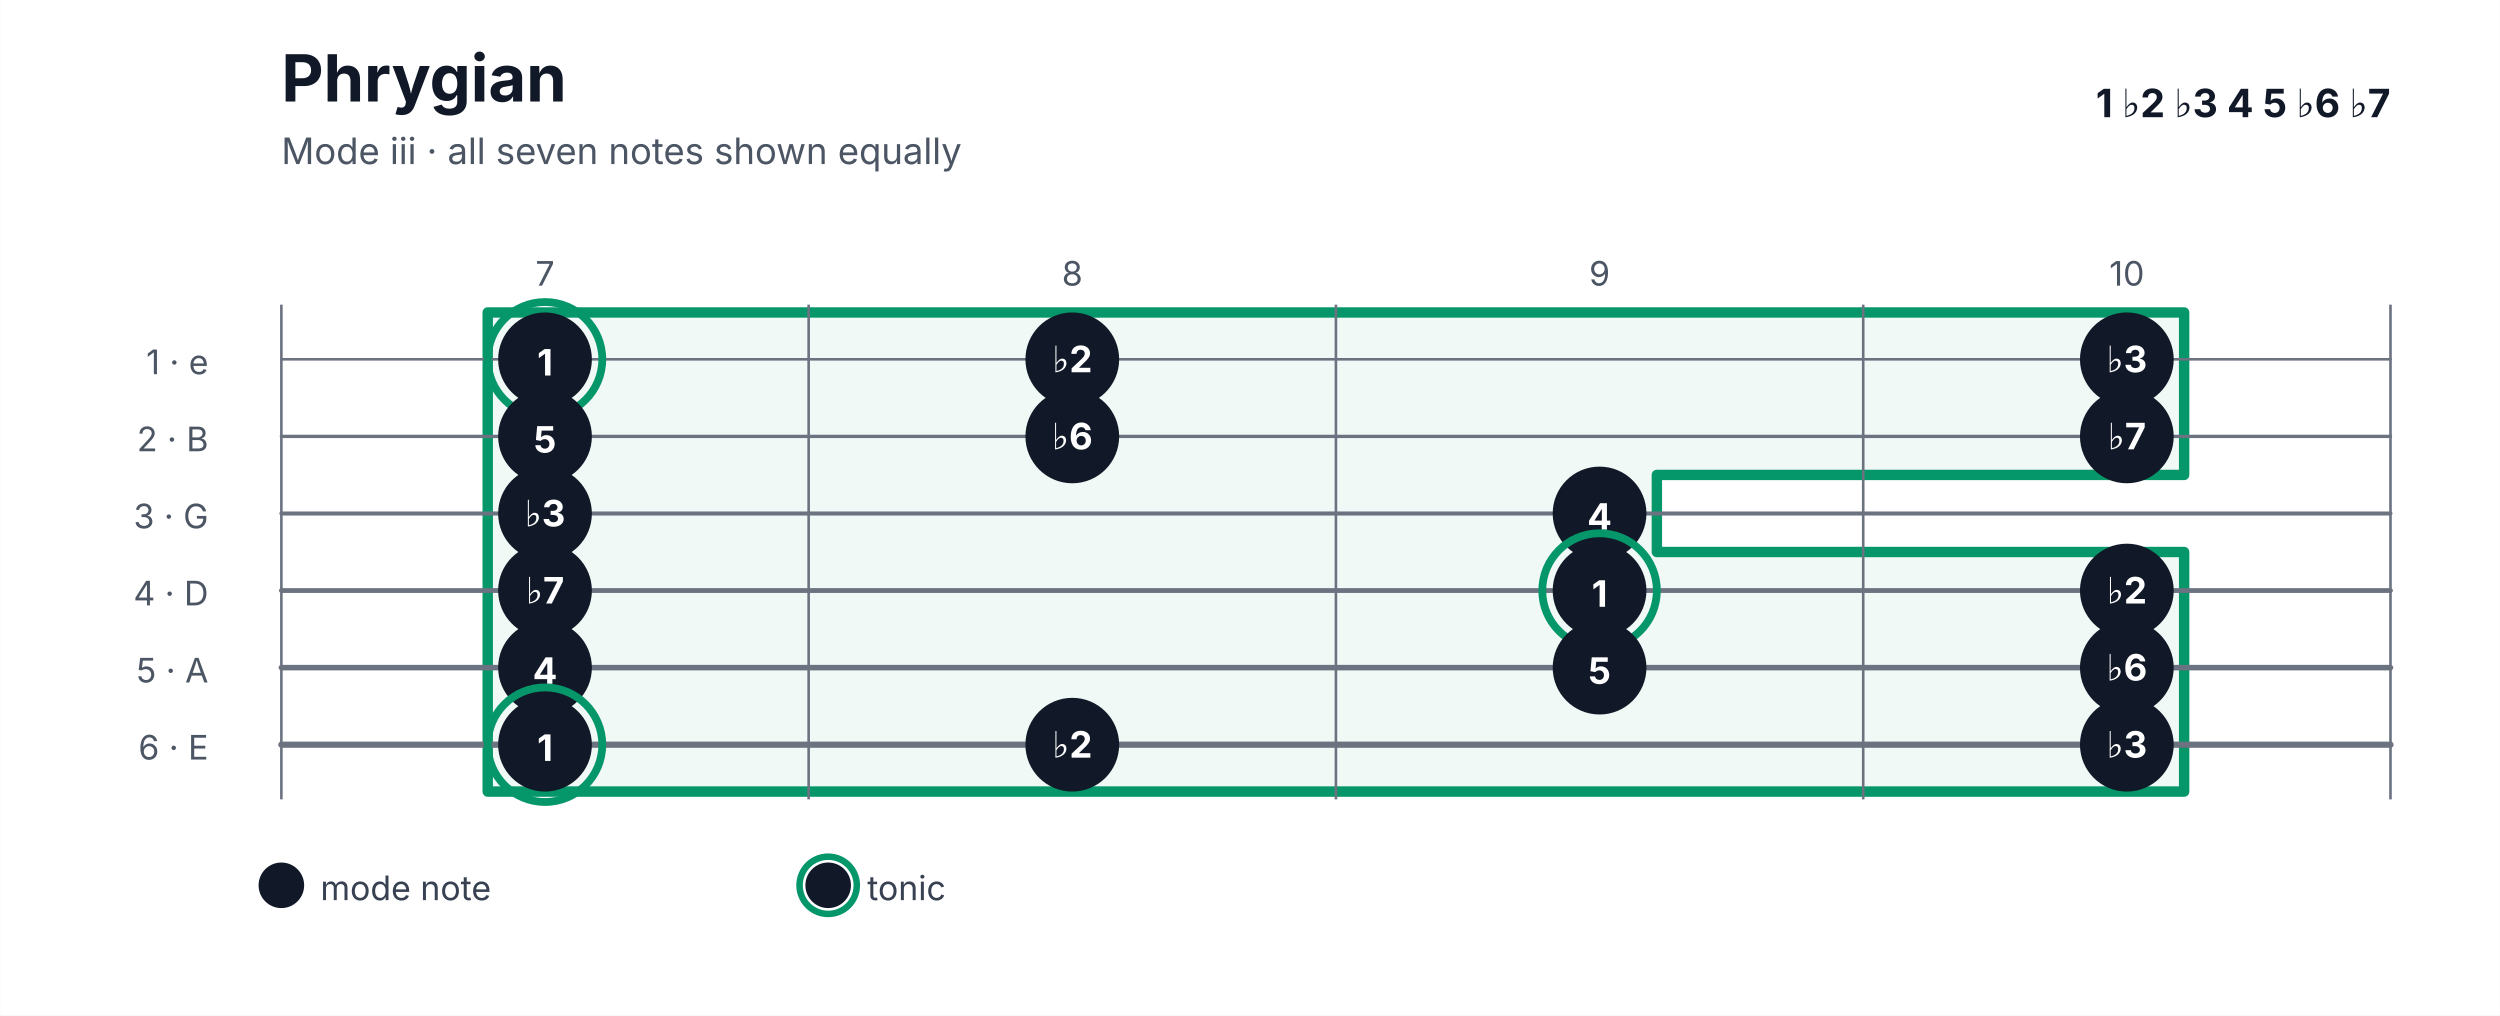
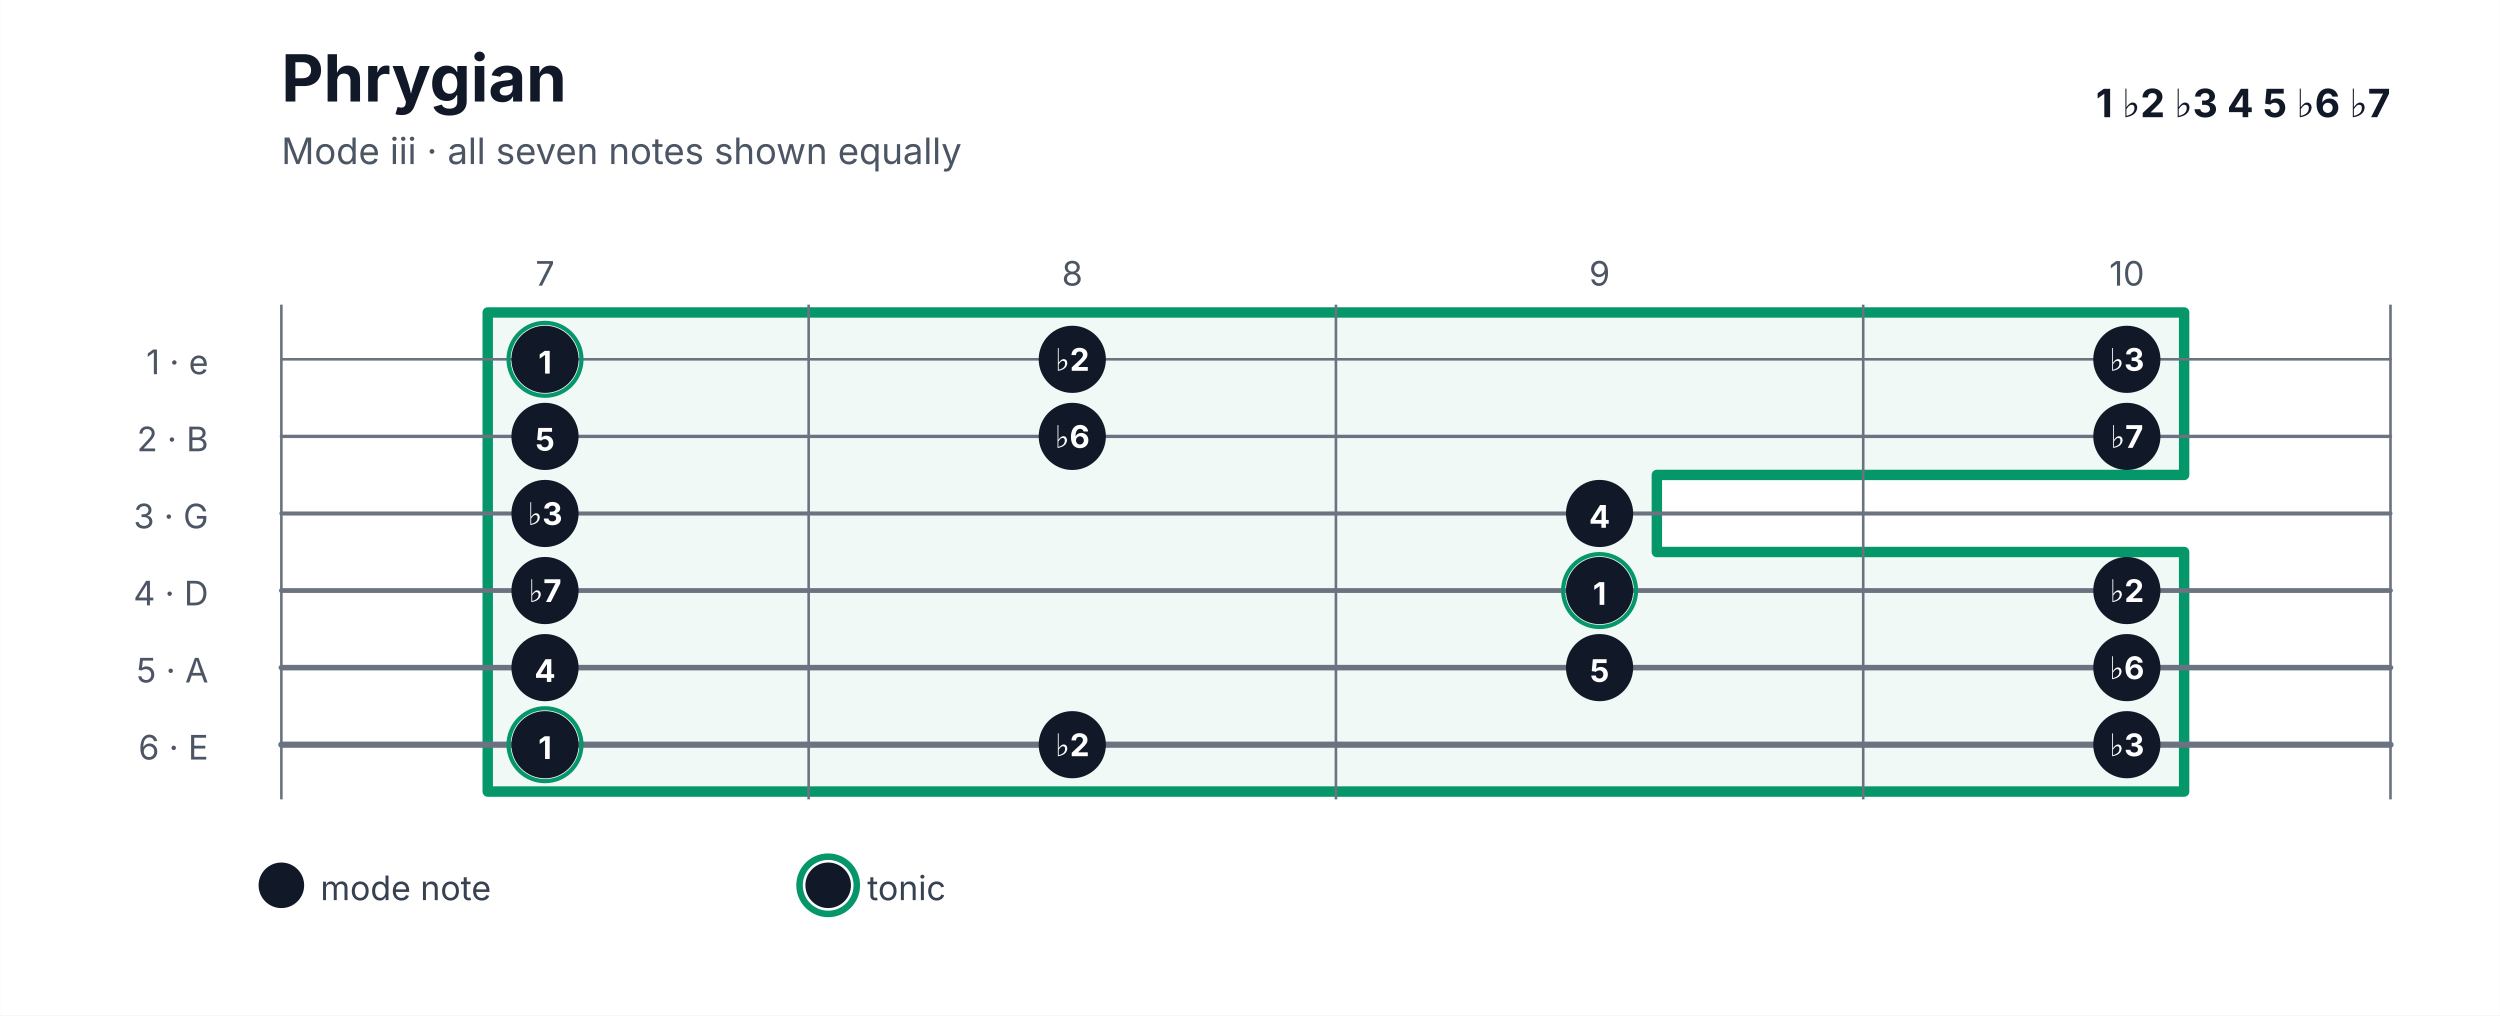
<svg xmlns="http://www.w3.org/2000/svg" width="10in" height="4.062in" viewBox="0 0 960 390" role="img" aria-labelledby="b-phrygian-full-title b-phrygian-full-desc" data-mode-id="b-phrygian" data-view="full" data-overlay="none">
  <style>
        svg{background:#fff;color:#111827;font-family:Inter,Segoe UI,Arial,sans-serif;text-rendering:geometricPrecision}
        text{fill:#111827}
        .diagram-title{font-size:25px;font-weight:700}.subtitle{font-size:14px;fill:#4b5563}.formula{font-size:15px;font-weight:650;text-anchor:end}
        .fret,.string{stroke:#6b7280;vector-effect:non-scaling-stroke}.fret{stroke-width:1px}.string{stroke-linecap:round}
        .fret-label,.string-label{font-size:13px;fill:#4b5563;text-anchor:middle;dominant-baseline:middle}
        .string-label{text-anchor:end}.position-outline{fill-opacity:.055;stroke-width:4;stroke-linejoin:round;vector-effect:non-scaling-stroke}
-         .marker-disc{stroke:#111827;stroke-width:2;vector-effect:non-scaling-stroke}.core .marker-disc,.equal .marker-disc{fill:#111827}.optional .marker-disc{fill:#fff}
-         .marker-label{font-size:14px;font-weight:700;text-anchor:middle;dominant-baseline:middle;pointer-events:none}.core .marker-label,.equal .marker-label{fill:#fff}.optional .marker-label{fill:#111827}
-         .overlay-highlight .marker-disc{stroke:#b45309;stroke-width:5}
-         .tonic-ring{fill:none;stroke-width:3;vector-effect:non-scaling-stroke}
+         .marker-disc{stroke:#111827;stroke-width:1.8;vector-effect:non-scaling-stroke}.core .marker-disc,.equal .marker-disc{fill:#111827}.optional .marker-disc{fill:#fff}
+         .marker-label{font-size:12px;font-weight:700;text-anchor:middle;dominant-baseline:middle;pointer-events:none}.core .marker-label,.equal .marker-label{fill:#fff}.optional .marker-label{fill:#111827}
+         .overlay-highlight .marker-disc{stroke:#b45309;stroke-width:4}
+         .tonic-ring{fill:none;stroke-width:1.6;vector-effect:non-scaling-stroke}
        .legend-core,.legend-equal{fill:#111827;stroke:#111827;stroke-width:1.5}.legend-optional{fill:#fff;stroke:#111827;stroke-width:1.8}.legend-tonic{fill:none;stroke-width:2.5}.legend-overlay{fill:#111827;stroke:#b45309;stroke-width:4}
        .legend-text{font-size:13px;fill:#374151;dominant-baseline:middle}.overlay-caption{font-size:13px;font-weight:650;fill:#92400e}
      </style>
  <rect width="960" height="390" fill="#fff" />
  <text class="diagram-title" x="108" y="39">Phrygian</text>
  <text class="subtitle" x="108" y="63">Mode iii · all seven notes shown equally</text>
  <text class="formula" x="918" y="45">1  ♭2  ♭3  4  5  ♭6  ♭7</text>
  <path class="position-outline" style="fill:#059669;stroke:#059669" d="M 187.25 120 L 838.75 120 L 838.75 152.8 L 838.75 152.8 L 838.75 182.4 L 636.25 182.4 L 636.25 212 L 838.75 212 L 838.75 241.6 L 838.75 241.6 L 838.75 271.2 L 838.75 271.2 L 838.75 304 L 187.25 304 L 187.25 271.2 L 187.25 271.2 L 187.25 241.6 L 187.25 241.6 L 187.25 212 L 187.25 212 L 187.25 182.4 L 187.25 182.4 L 187.25 152.8 L 187.25 152.8 Z" />
  <line class="fret" x1="108" y1="117" x2="108" y2="307" />
  <line class="fret" x1="310.5" y1="117" x2="310.5" y2="307" />
  <line class="fret" x1="513" y1="117" x2="513" y2="307" />
  <line class="fret" x1="715.5" y1="117" x2="715.5" y2="307" />
  <line class="fret" x1="918" y1="117" x2="918" y2="307" />
  <line class="string" style="stroke-width:1.00px" x1="108" y1="138" x2="918" y2="138" />
  <text class="string-label" x="80" y="139">1 · e</text>
  <line class="string" style="stroke-width:1.28px" x1="108" y1="167.6" x2="918" y2="167.6" />
  <text class="string-label" x="80" y="168.6">2 · B</text>
  <line class="string" style="stroke-width:1.56px" x1="108" y1="197.2" x2="918" y2="197.2" />
  <text class="string-label" x="80" y="198.2">3 · G</text>
  <line class="string" style="stroke-width:1.84px" x1="108" y1="226.8" x2="918" y2="226.8" />
  <text class="string-label" x="80" y="227.8">4 · D</text>
  <line class="string" style="stroke-width:2.12px" x1="108" y1="256.4" x2="918" y2="256.4" />
  <text class="string-label" x="80" y="257.4">5 · A</text>
  <line class="string" style="stroke-width:2.40px" x1="108" y1="286" x2="918" y2="286" />
  <text class="string-label" x="80" y="287">6 · E</text>
  <text class="fret-label" x="209.25" y="105">7</text>
  <text class="fret-label" x="411.75" y="105">8</text>
  <text class="fret-label" x="614.25" y="105">9</text>
  <text class="fret-label" x="816.75" y="105">10</text>
  <g class="marker equal tonic" transform="translate(209.25 138)">
-     <circle class="tonic-ring" style="stroke:#059669" r="22" />
-     <circle class="marker-disc" r="17" />
+     <circle class="tonic-ring" style="stroke:#059669" r="14" />
+     <circle class="marker-disc" r="12" />
    <text class="marker-label" x="0" y="1">1</text>
  </g>
  <g class="marker equal" transform="translate(411.75 138)">
-     <circle class="marker-disc" r="17" />
+     <circle class="marker-disc" r="12" />
    <text class="marker-label" x="0" y="1">♭2</text>
  </g>
  <g class="marker equal" transform="translate(816.75 138)">
-     <circle class="marker-disc" r="17" />
+     <circle class="marker-disc" r="12" />
    <text class="marker-label" x="0" y="1">♭3</text>
  </g>
  <g class="marker equal" transform="translate(209.25 167.6)">
-     <circle class="marker-disc" r="17" />
+     <circle class="marker-disc" r="12" />
    <text class="marker-label" x="0" y="1">5</text>
  </g>
  <g class="marker equal" transform="translate(411.75 167.6)">
-     <circle class="marker-disc" r="17" />
+     <circle class="marker-disc" r="12" />
    <text class="marker-label" x="0" y="1">♭6</text>
  </g>
  <g class="marker equal" transform="translate(816.75 167.6)">
-     <circle class="marker-disc" r="17" />
+     <circle class="marker-disc" r="12" />
    <text class="marker-label" x="0" y="1">♭7</text>
  </g>
  <g class="marker equal" transform="translate(209.25 197.2)">
-     <circle class="marker-disc" r="17" />
+     <circle class="marker-disc" r="12" />
    <text class="marker-label" x="0" y="1">♭3</text>
  </g>
  <g class="marker equal" transform="translate(614.25 197.2)">
-     <circle class="marker-disc" r="17" />
+     <circle class="marker-disc" r="12" />
    <text class="marker-label" x="0" y="1">4</text>
  </g>
  <g class="marker equal" transform="translate(209.25 226.8)">
-     <circle class="marker-disc" r="17" />
+     <circle class="marker-disc" r="12" />
    <text class="marker-label" x="0" y="1">♭7</text>
  </g>
  <g class="marker equal tonic" transform="translate(614.25 226.8)">
-     <circle class="tonic-ring" style="stroke:#059669" r="22" />
-     <circle class="marker-disc" r="17" />
+     <circle class="tonic-ring" style="stroke:#059669" r="14" />
+     <circle class="marker-disc" r="12" />
    <text class="marker-label" x="0" y="1">1</text>
  </g>
  <g class="marker equal" transform="translate(816.75 226.8)">
-     <circle class="marker-disc" r="17" />
+     <circle class="marker-disc" r="12" />
    <text class="marker-label" x="0" y="1">♭2</text>
  </g>
  <g class="marker equal" transform="translate(209.25 256.4)">
-     <circle class="marker-disc" r="17" />
+     <circle class="marker-disc" r="12" />
    <text class="marker-label" x="0" y="1">4</text>
  </g>
  <g class="marker equal" transform="translate(614.25 256.4)">
-     <circle class="marker-disc" r="17" />
+     <circle class="marker-disc" r="12" />
    <text class="marker-label" x="0" y="1">5</text>
  </g>
  <g class="marker equal" transform="translate(816.75 256.4)">
-     <circle class="marker-disc" r="17" />
+     <circle class="marker-disc" r="12" />
    <text class="marker-label" x="0" y="1">♭6</text>
  </g>
  <g class="marker equal tonic" transform="translate(209.25 286)">
-     <circle class="tonic-ring" style="stroke:#059669" r="22" />
-     <circle class="marker-disc" r="17" />
+     <circle class="tonic-ring" style="stroke:#059669" r="14" />
+     <circle class="marker-disc" r="12" />
    <text class="marker-label" x="0" y="1">1</text>
  </g>
  <g class="marker equal" transform="translate(411.75 286)">
-     <circle class="marker-disc" r="17" />
+     <circle class="marker-disc" r="12" />
    <text class="marker-label" x="0" y="1">♭2</text>
  </g>
  <g class="marker equal" transform="translate(816.75 286)">
-     <circle class="marker-disc" r="17" />
+     <circle class="marker-disc" r="12" />
    <text class="marker-label" x="0" y="1">♭3</text>
  </g>
  <g transform="translate(108 340)">
    <g transform="translate(0 0)">
      <circle class="legend-equal" cx="0" cy="0" r="8" />
      <text class="legend-text" x="15" y="1">mode note</text>
    </g>
    <g transform="translate(210 0)">
      <circle class="legend-tonic" style="stroke:#059669" cx="0" cy="0" r="11" />
      <circle class="legend-core" cx="0" cy="0" r="8" />
      <text class="legend-text" x="15" y="1">tonic</text>
    </g>
  </g>
</svg>
